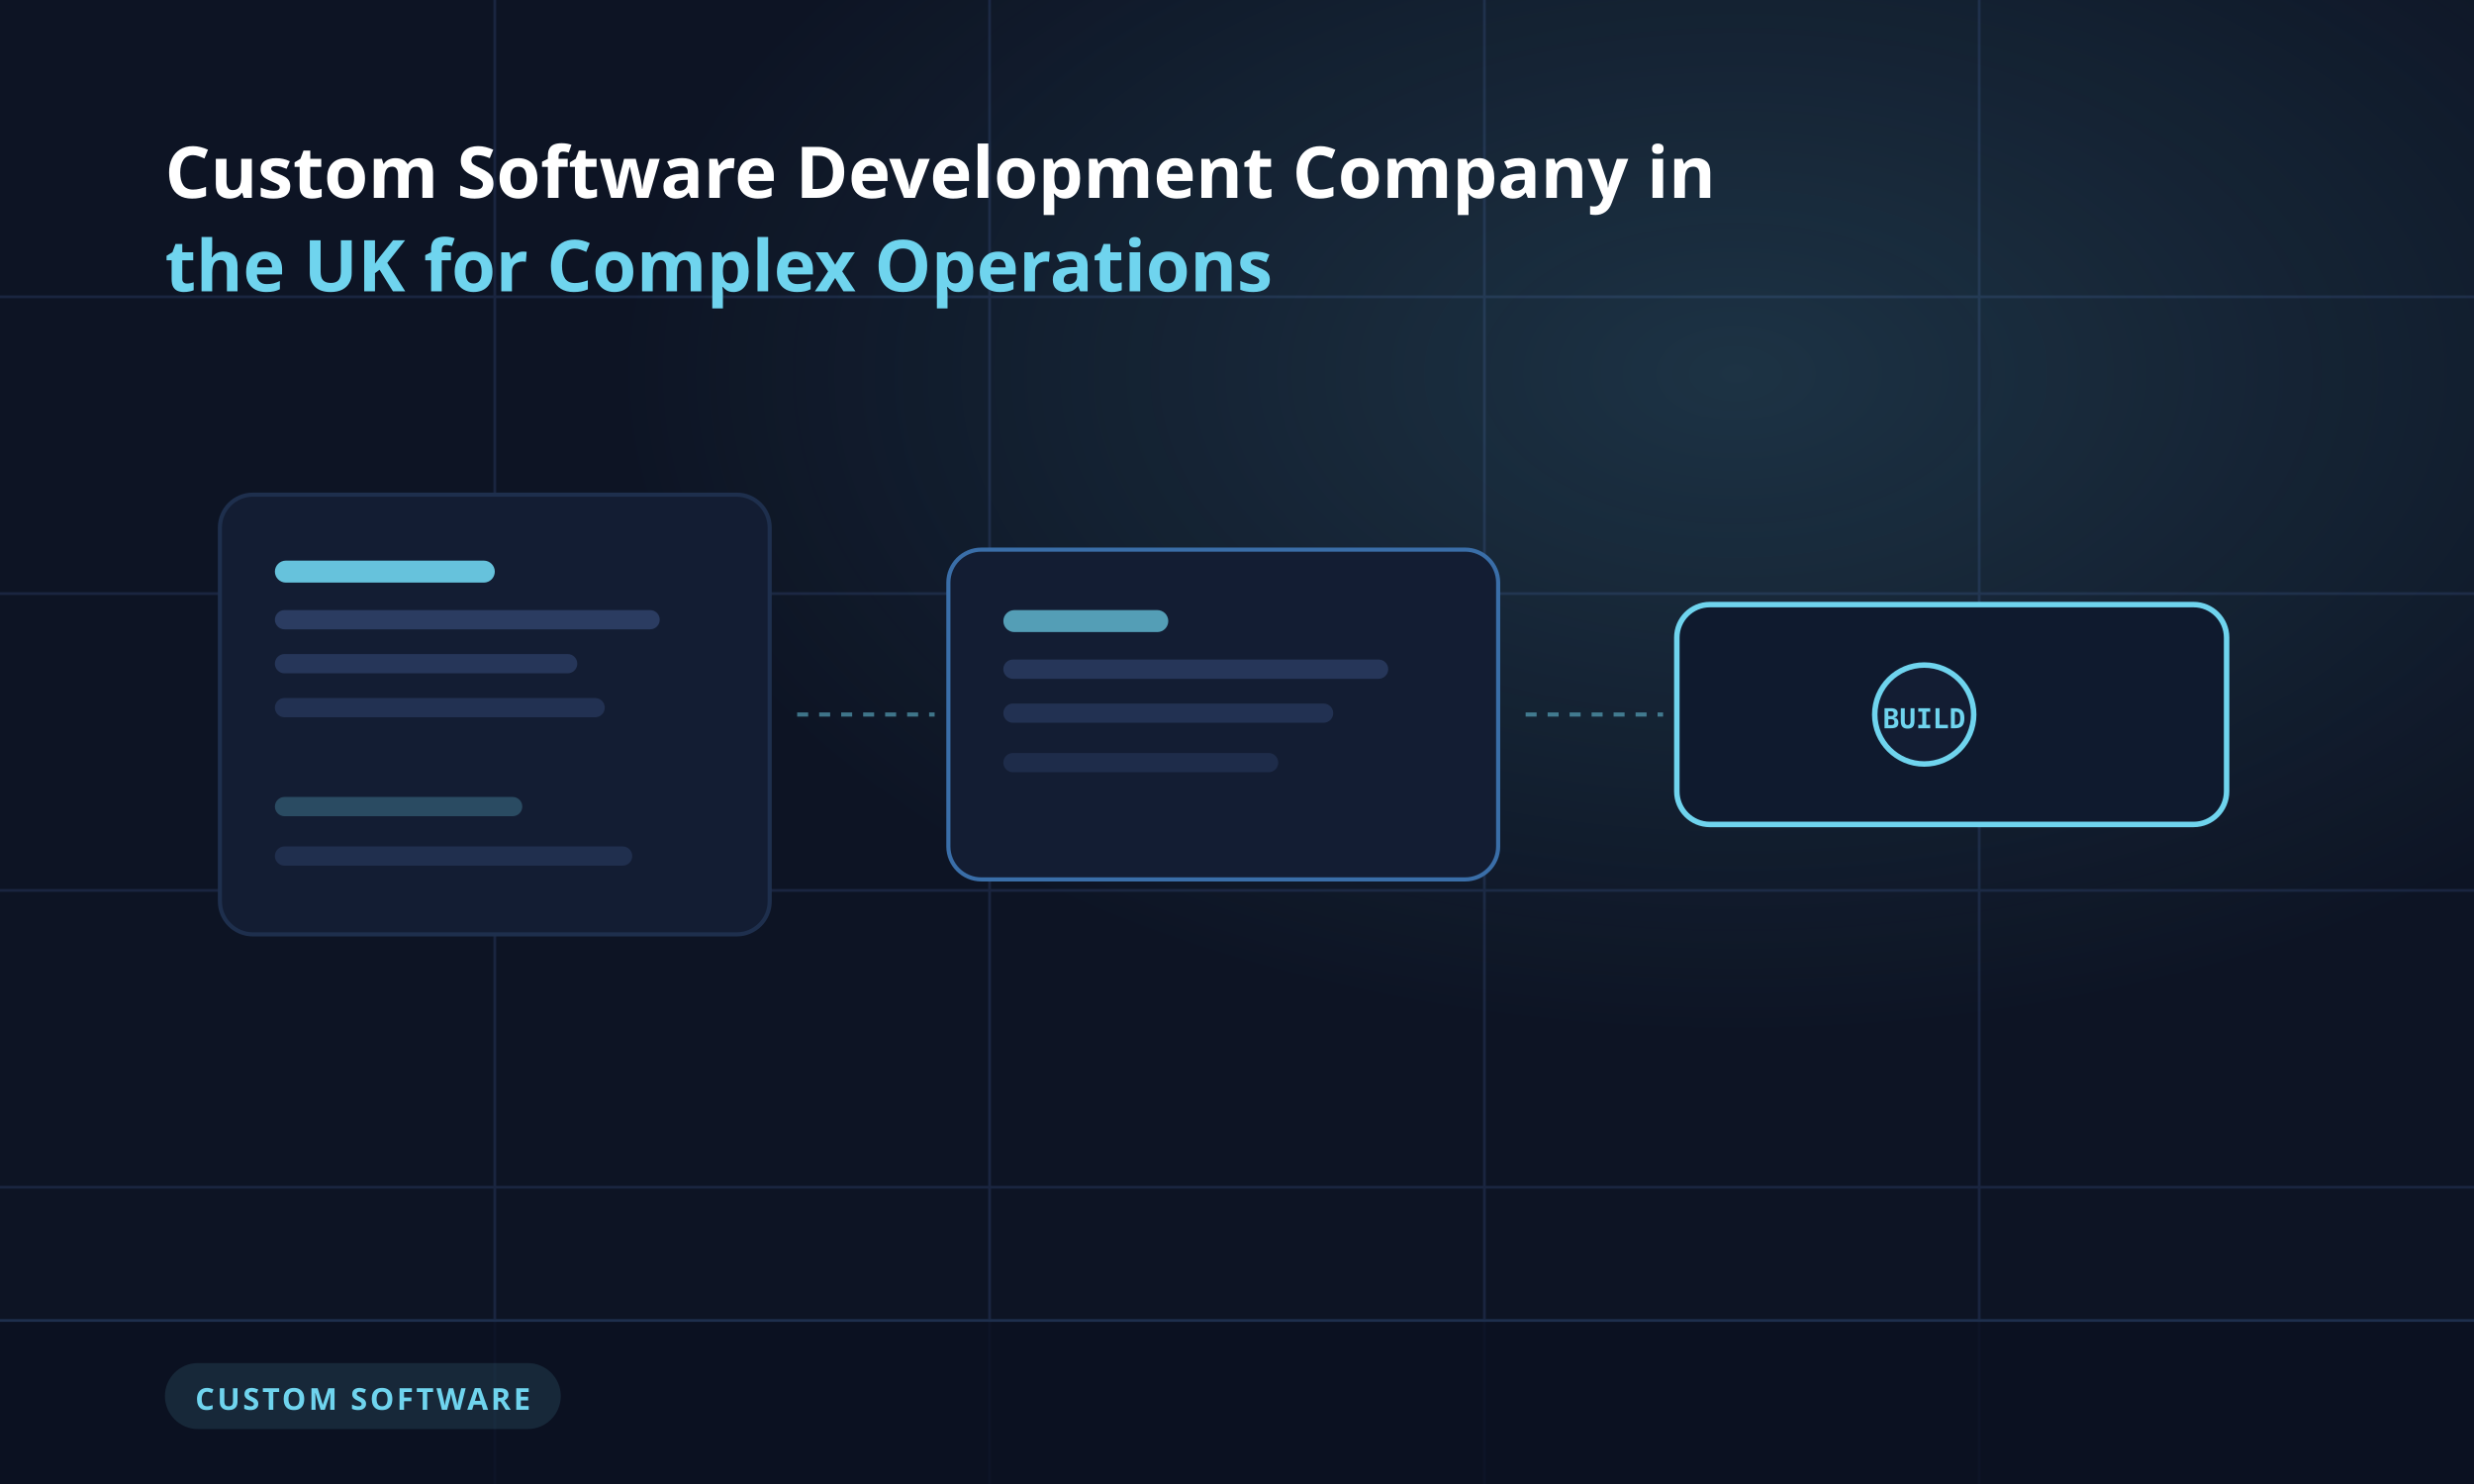
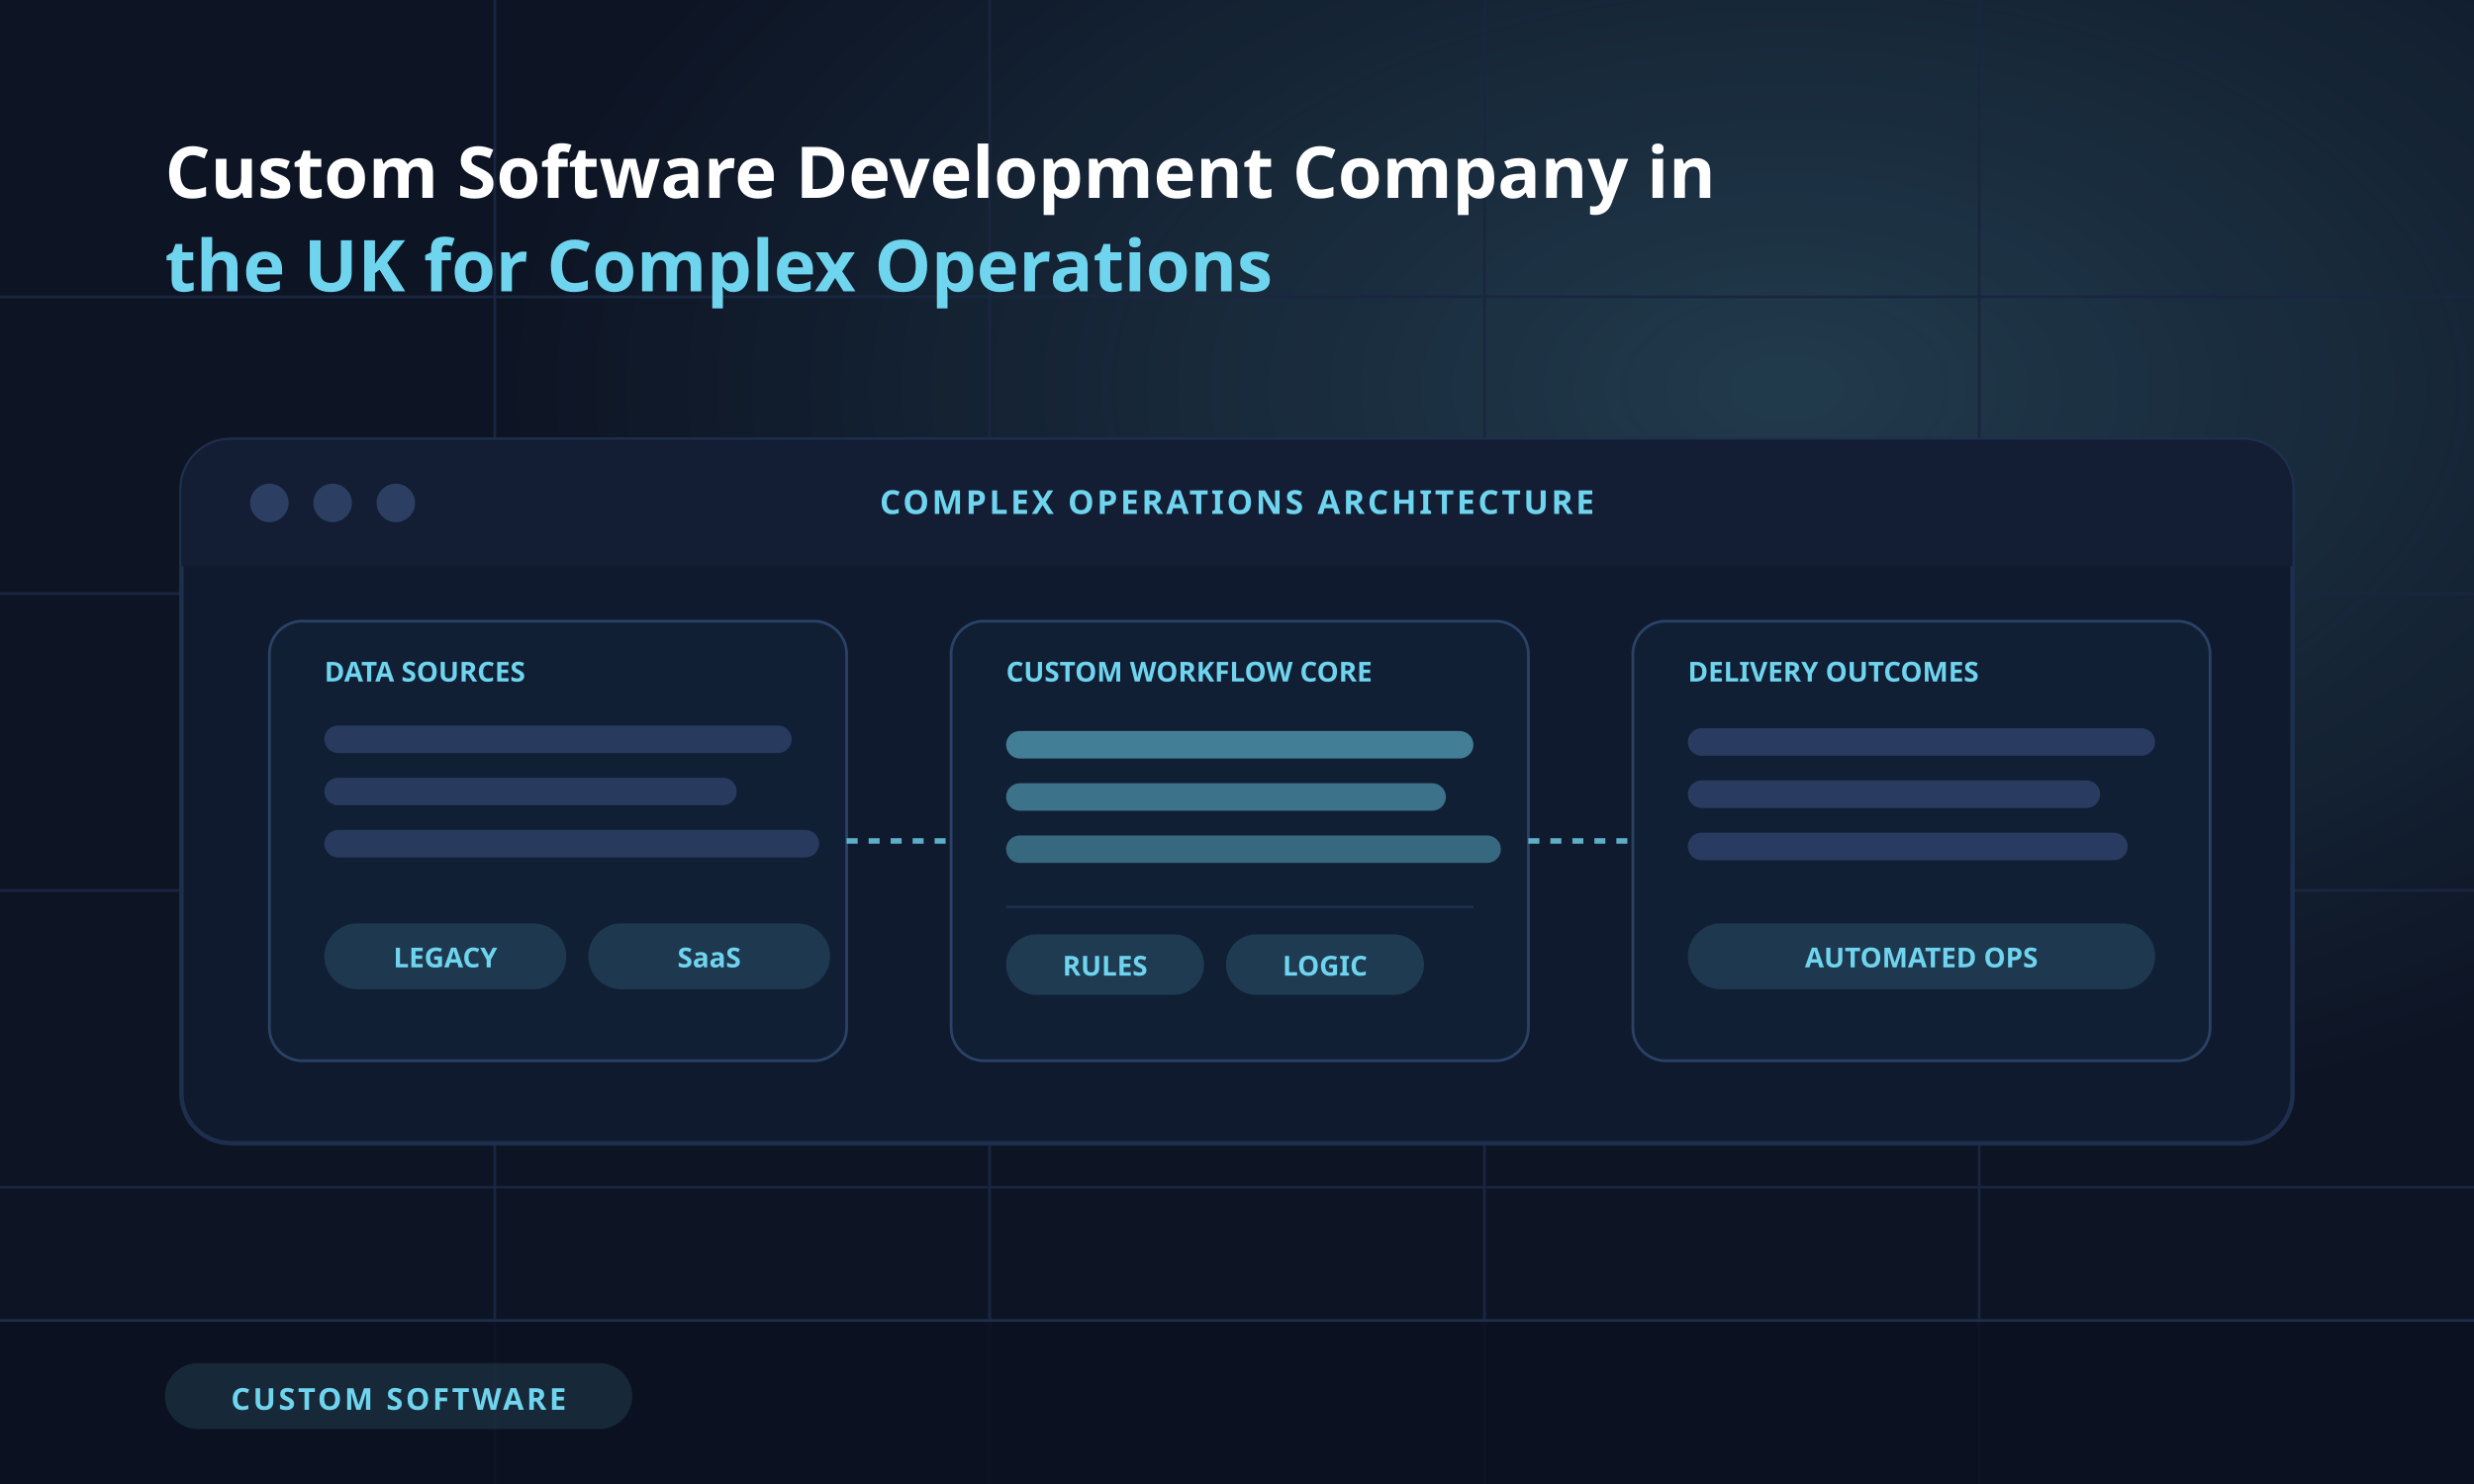
<svg xmlns="http://www.w3.org/2000/svg" viewBox="0 0 900 540" fill="none">
  <rect width="900" height="540" fill="#0d1424" />
+   <radialGradient id="glow-custom" cx="72%" cy="26%" r="52%">
+     <stop offset="0%" stop-color="#6fd4ee" stop-opacity="0.2" />
+     <stop offset="100%" stop-color="#6fd4ee" stop-opacity="0" />
+   </radialGradient>
+   <rect width="900" height="540" fill="url(#glow-custom)" />
  <line x1="0" y1="108" x2="900" y2="108" stroke="#1a2540" stroke-width="1" />
  <line x1="0" y1="216" x2="900" y2="216" stroke="#1a2540" stroke-width="1" />
  <line x1="0" y1="324" x2="900" y2="324" stroke="#1a2540" stroke-width="1" />
  <line x1="0" y1="432" x2="900" y2="432" stroke="#1a2540" stroke-width="1" />
  <line x1="180" y1="0" x2="180" y2="540" stroke="#1a2540" stroke-width="1" />
  <line x1="360" y1="0" x2="360" y2="540" stroke="#1a2540" stroke-width="1" />
  <line x1="540" y1="0" x2="540" y2="540" stroke="#1a2540" stroke-width="1" />
  <line x1="720" y1="0" x2="720" y2="540" stroke="#1a2540" stroke-width="1" />
-   <radialGradient id="glow-custom-software-dev-uk" cx="70%" cy="25%" r="45%">
-     <stop offset="0%" stop-color="#6fd4ee" stop-opacity="0.16" />
-     <stop offset="100%" stop-color="#6fd4ee" stop-opacity="0" />
-   </radialGradient>
-   <rect width="900" height="540" fill="url(#glow-custom-software-dev-uk)" />
-   <rect x="80" y="180" width="200" height="160" rx="12" fill="#131d33" stroke="#1e2f4d" stroke-width="1.5" />
-   <rect x="100" y="204" width="80" height="8" rx="4" fill="#6fd4ee" opacity="0.9" />
-   <rect x="100" y="222" width="140" height="7" rx="3.5" fill="#3a5080" opacity="0.6" />
-   <rect x="100" y="238" width="110" height="7" rx="3.5" fill="#3a5080" opacity="0.5" />
-   <rect x="100" y="254" width="120" height="7" rx="3.5" fill="#3a5080" opacity="0.4" />
-   <rect x="100" y="290" width="90" height="7" rx="3.5" fill="#6fd4ee" opacity="0.25" />
-   <rect x="100" y="308" width="130" height="7" rx="3.5" fill="#3a5080" opacity="0.35" />
-   <line x1="290" y1="260" x2="340" y2="260" stroke="#6fd4ee" stroke-width="1.5" stroke-dasharray="4 4" opacity="0.5" />
-   <rect x="345" y="200" width="200" height="120" rx="12" fill="#131d33" stroke="#3a6ea8" stroke-width="1.5" />
-   <rect x="365" y="222" width="60" height="8" rx="4" fill="#6fd4ee" opacity="0.7" />
-   <rect x="365" y="240" width="140" height="7" rx="3.5" fill="#3a5080" opacity="0.5" />
-   <rect x="365" y="256" width="120" height="7" rx="3.5" fill="#3a5080" opacity="0.4" />
-   <rect x="365" y="274" width="100" height="7" rx="3.5" fill="#3a5080" opacity="0.3" />
-   <line x1="555" y1="260" x2="605" y2="260" stroke="#6fd4ee" stroke-width="1.5" stroke-dasharray="4 4" opacity="0.5" />
-   <rect x="610" y="220" width="200" height="80" rx="12" fill="#0f1a2e" stroke="#6fd4ee" stroke-width="2" />
-   <circle cx="700" cy="260" r="18" fill="#131d33" stroke="#6fd4ee" stroke-width="2" />
-   <text x="700" y="265" text-anchor="middle" font-family="monospace" font-size="10" fill="#6fd4ee" font-weight="bold">BUILD</text>
-   <rect x="0" y="480" width="900" height="60" fill="#0a1020" opacity="0.8" />
-   <rect x="0" y="480" width="900" height="1" fill="#1e2f4d" />
-   <rect x="60" y="496" width="144" height="24" rx="12" fill="#6fd4ee" opacity="0.12" />
-   <text x="132" y="513" text-anchor="middle" font-family="sans-serif" font-size="11" fill="#6fd4ee" font-weight="bold" letter-spacing="1">CUSTOM SOFTWARE</text>
  <text x="60" y="72" font-family="sans-serif" font-size="26" font-weight="800" fill="#ffffff">Custom Software Development Company in</text>
  <text x="60" y="106" font-family="sans-serif" font-size="26" font-weight="800" fill="#6fd4ee">the UK for Complex Operations</text>
+   <rect x="66" y="160" width="768" height="256" rx="18" fill="#0f1a2e" stroke="#1e2f4d" stroke-width="1.6" />
+   <rect x="66" y="160" width="768" height="46" rx="18" fill="#131d33" />
+   <rect x="66" y="188" width="768" height="18" fill="#131d33" />
+   <circle cx="98" cy="183" r="7" fill="#2c3f63" />
+   <circle cx="121" cy="183" r="7" fill="#2c3f63" />
+   <circle cx="144" cy="183" r="7" fill="#2c3f63" />
+   <text x="450" y="187" text-anchor="middle" font-family="sans-serif" font-size="12" fill="#6fd4ee" font-weight="bold" letter-spacing="1">COMPLEX OPERATIONS ARCHITECTURE</text>
+   <rect x="98" y="226" width="210" height="160" rx="12" fill="#111f35" stroke="#2a4266" />
+   <text x="118" y="248" font-family="sans-serif" font-size="10" fill="#6fd4ee" font-weight="bold">DATA SOURCES</text>
+   <rect x="118" y="264" width="170" height="10" rx="5" fill="#3a5080" opacity="0.55" />
+   <rect x="118" y="283" width="150" height="10" rx="5" fill="#3a5080" opacity="0.55" />
+   <rect x="118" y="302" width="180" height="10" rx="5" fill="#3a5080" opacity="0.55" />
+   <rect x="118" y="336" width="88" height="24" rx="12" fill="#6fd4ee" opacity="0.14" />
+   <text x="162" y="352" text-anchor="middle" font-family="sans-serif" font-size="10" fill="#6fd4ee" font-weight="bold">LEGACY</text>
+   <rect x="214" y="336" width="88" height="24" rx="12" fill="#6fd4ee" opacity="0.14" />
+   <text x="258" y="352" text-anchor="middle" font-family="sans-serif" font-size="10" fill="#6fd4ee" font-weight="bold">SaaS</text>
+   <rect x="346" y="226" width="210" height="160" rx="12" fill="#111f35" stroke="#2a4266" />
+   <text x="366" y="248" font-family="sans-serif" font-size="10" fill="#6fd4ee" font-weight="bold">CUSTOM WORKFLOW CORE</text>
+   <rect x="366" y="266" width="170" height="10" rx="5" fill="#6fd4ee" opacity="0.52" />
+   <rect x="366" y="285" width="160" height="10" rx="5" fill="#6fd4ee" opacity="0.46" />
+   <rect x="366" y="304" width="180" height="10" rx="5" fill="#6fd4ee" opacity="0.4" />
+   <line x1="366" y1="330" x2="536" y2="330" stroke="#1e2f4d" />
+   <rect x="366" y="340" width="72" height="22" rx="11" fill="#6fd4ee" opacity="0.16" />
+   <text x="402" y="355" text-anchor="middle" font-family="sans-serif" font-size="10" fill="#6fd4ee" font-weight="bold">RULES</text>
+   <rect x="446" y="340" width="72" height="22" rx="11" fill="#6fd4ee" opacity="0.16" />
+   <text x="482" y="355" text-anchor="middle" font-family="sans-serif" font-size="10" fill="#6fd4ee" font-weight="bold">LOGIC</text>
+   <rect x="594" y="226" width="210" height="160" rx="12" fill="#111f35" stroke="#2a4266" />
+   <text x="614" y="248" font-family="sans-serif" font-size="10" fill="#6fd4ee" font-weight="bold">DELIVERY OUTCOMES</text>
+   <rect x="614" y="265" width="170" height="10" rx="5" fill="#3a5080" opacity="0.58" />
+   <rect x="614" y="284" width="150" height="10" rx="5" fill="#3a5080" opacity="0.58" />
+   <rect x="614" y="303" width="160" height="10" rx="5" fill="#3a5080" opacity="0.58" />
+   <rect x="614" y="336" width="170" height="24" rx="12" fill="#6fd4ee" opacity="0.14" />
+   <text x="699" y="352" text-anchor="middle" font-family="sans-serif" font-size="10" fill="#6fd4ee" font-weight="bold">AUTOMATED OPS</text>
+   <path d="M308 306 C325 306 331 306 346 306" stroke="#6fd4ee" stroke-width="2" stroke-dasharray="4 4" opacity="0.8" />
+   <path d="M556 306 C573 306 579 306 594 306" stroke="#6fd4ee" stroke-width="2" stroke-dasharray="4 4" opacity="0.8" />
+   <rect x="0" y="480" width="900" height="60" fill="#0a1020" opacity="0.85" />
+   <rect x="0" y="480" width="900" height="1" fill="#1e2f4d" />
+   <rect x="60" y="496" width="170" height="24" rx="12" fill="#6fd4ee" opacity="0.12" />
+   <text x="145" y="513" text-anchor="middle" font-family="sans-serif" font-size="11" fill="#6fd4ee" font-weight="bold" letter-spacing="1">CUSTOM SOFTWARE</text>
</svg>
